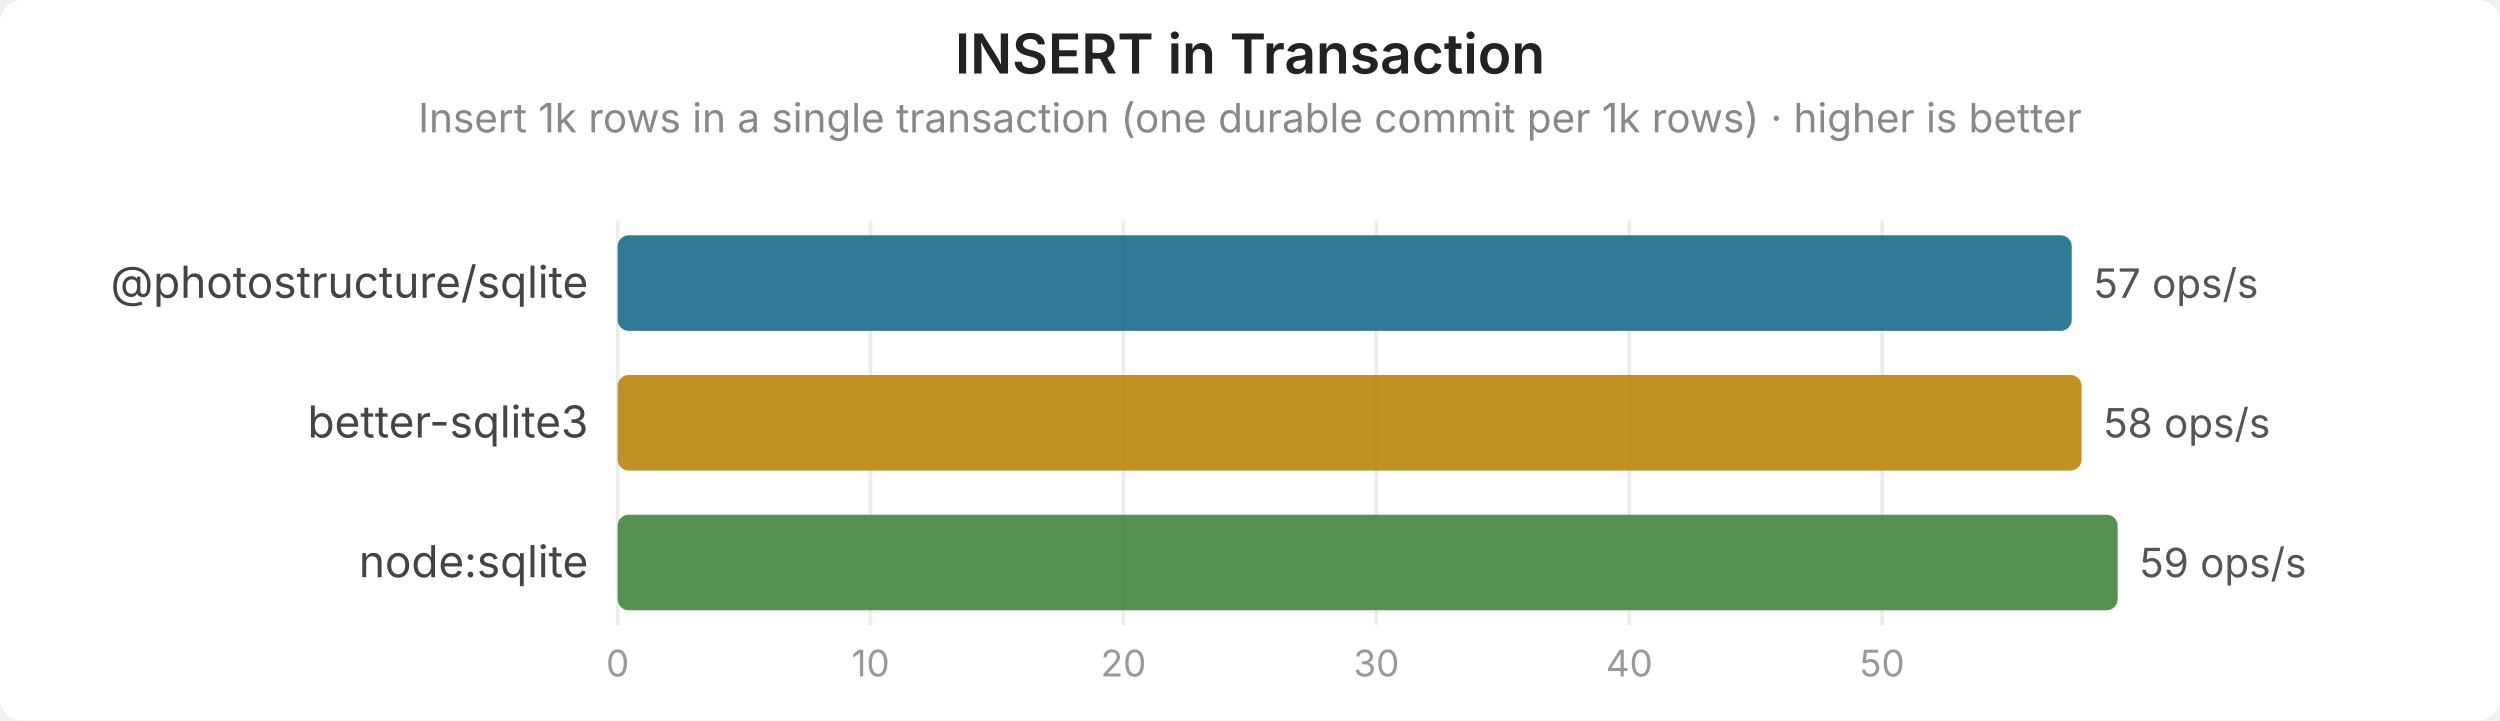
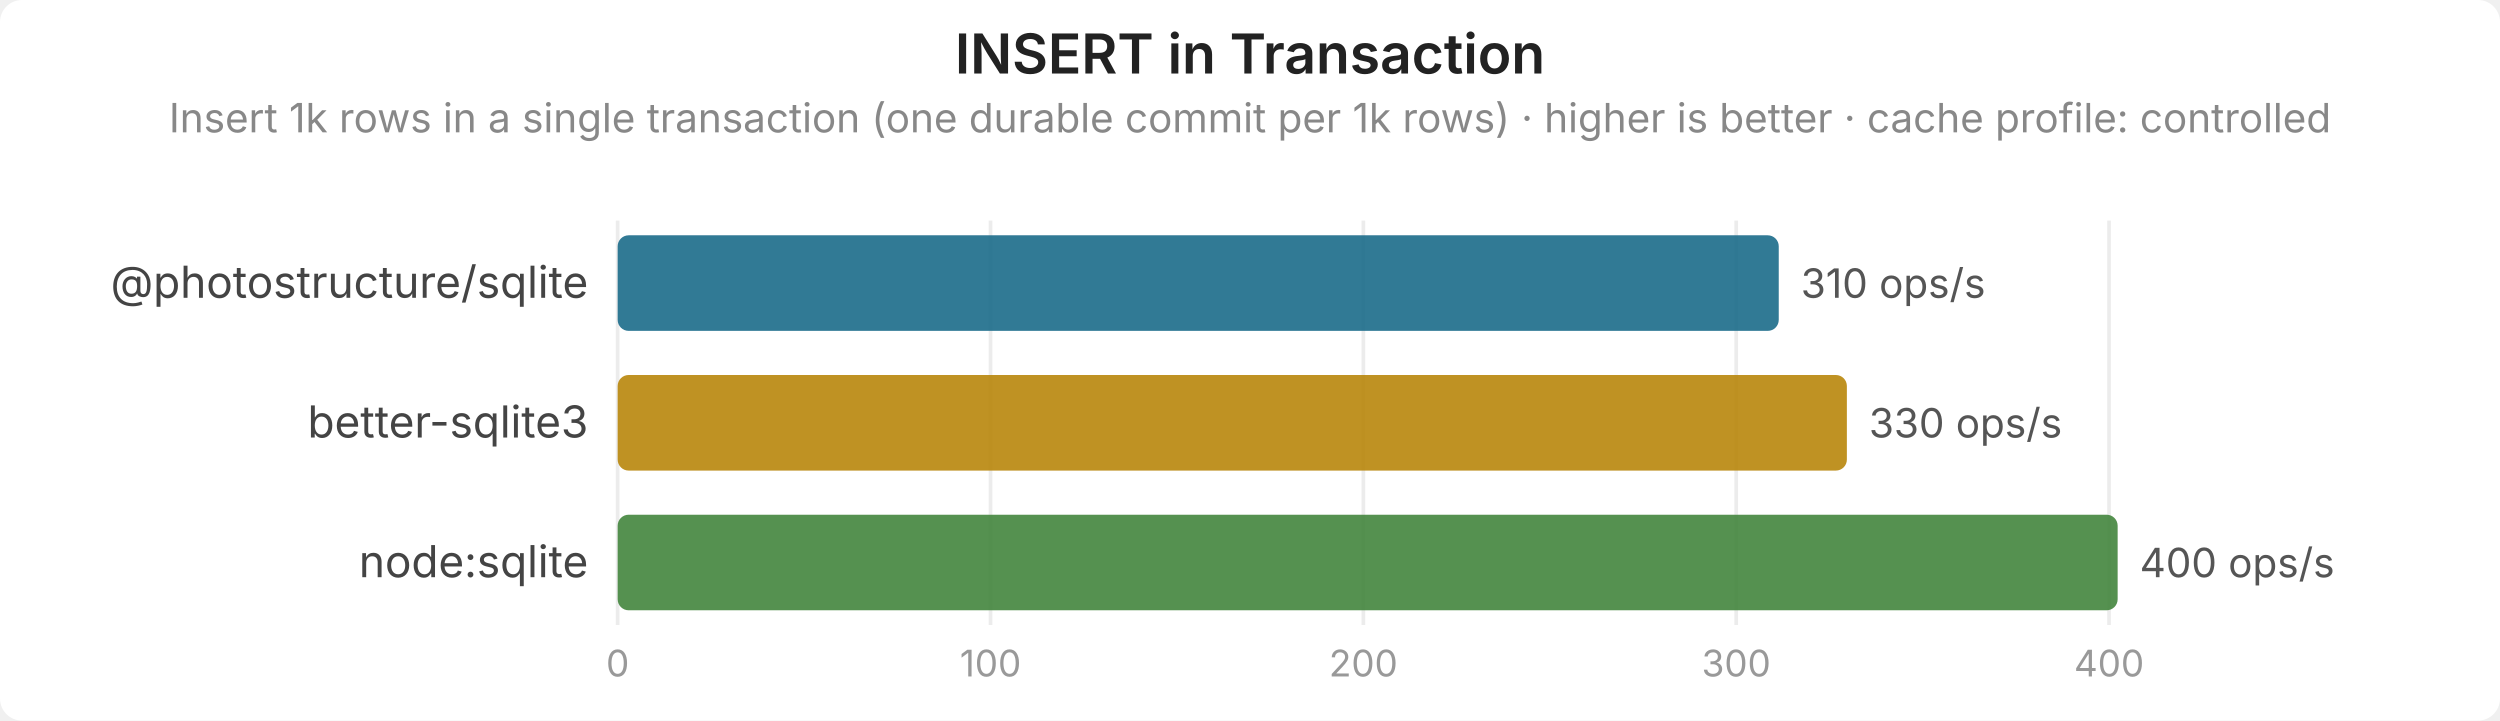
<svg xmlns="http://www.w3.org/2000/svg" viewBox="0 0 680 196" role="img" font-family="system-ui, -apple-system, 'Segoe UI', sans-serif">
  <rect width="680" height="196" fill="#fff" rx="6" />
  <text x="340" y="20" text-anchor="middle" font-size="15" font-weight="600" fill="#222">INSERT in Transaction</text>
-   <text x="340" y="36" text-anchor="middle" font-size="11" fill="#888">Insert 1k rows in a single transaction (one durable commit per 1k rows) · higher is better</text>
+   <text x="340" y="36" text-anchor="middle" font-size="11" fill="#888">Insert 1k rows in a single transaction (one durable commit per 1k rows) · higher is better · cache profile: controlled</text>
  <line x1="168" y1="60" x2="168" y2="170" stroke="#ececec" stroke-width="1" />
-   <line x1="236.79" y1="60" x2="236.79" y2="170" stroke="#ececec" stroke-width="1" />
-   <line x1="305.58" y1="60" x2="305.58" y2="170" stroke="#ececec" stroke-width="1" />
-   <line x1="374.37" y1="60" x2="374.37" y2="170" stroke="#ececec" stroke-width="1" />
-   <line x1="443.16" y1="60" x2="443.16" y2="170" stroke="#ececec" stroke-width="1" />
-   <line x1="511.95" y1="60" x2="511.95" y2="170" stroke="#ececec" stroke-width="1" />
+   <line x1="269.42" y1="60" x2="269.42" y2="170" stroke="#ececec" stroke-width="1" />
+   <line x1="370.83" y1="60" x2="370.83" y2="170" stroke="#ececec" stroke-width="1" />
+   <line x1="472.25" y1="60" x2="472.25" y2="170" stroke="#ececec" stroke-width="1" />
+   <line x1="573.66" y1="60" x2="573.66" y2="170" stroke="#ececec" stroke-width="1" />
  <text x="160" y="81" text-anchor="end" font-size="12" fill="#444">@photostructure/sqlite</text>
-   <rect x="168" y="64" width="395.51" height="26" fill="#1B6B8A" rx="3" opacity="0.9" />
-   <text x="569.51" y="81" font-size="11" fill="#555">57 ops/s</text>
+   <rect x="168" y="64" width="315.82" height="26" fill="#1B6B8A" rx="3" opacity="0.9" />
+   <text x="489.82" y="81" font-size="11" fill="#555">310 ops/s</text>
  <text x="160" y="119" text-anchor="end" font-size="12" fill="#444">better-sqlite3</text>
-   <rect x="168" y="102" width="398.19" height="26" fill="#B8860B" rx="3" opacity="0.9" />
-   <text x="572.19" y="119" font-size="11" fill="#555">58 ops/s</text>
+   <rect x="168" y="102" width="334.35" height="26" fill="#B8860B" rx="3" opacity="0.9" />
+   <text x="508.35" y="119" font-size="11" fill="#555">330 ops/s</text>
  <text x="160" y="157" text-anchor="end" font-size="12" fill="#444">node:sqlite</text>
  <rect x="168" y="140" width="408" height="26" fill="#43853D" rx="3" opacity="0.9" />
-   <text x="582" y="157" font-size="11" fill="#555">59 ops/s</text>
+   <text x="582" y="157" font-size="11" fill="#555">400 ops/s</text>
  <text x="168" y="184" text-anchor="middle" font-size="10" fill="#999">0</text>
-   <text x="236.79" y="184" text-anchor="middle" font-size="10" fill="#999">10</text>
-   <text x="305.58" y="184" text-anchor="middle" font-size="10" fill="#999">20</text>
-   <text x="374.37" y="184" text-anchor="middle" font-size="10" fill="#999">30</text>
-   <text x="443.16" y="184" text-anchor="middle" font-size="10" fill="#999">40</text>
-   <text x="511.95" y="184" text-anchor="middle" font-size="10" fill="#999">50</text>
+   <text x="269.42" y="184" text-anchor="middle" font-size="10" fill="#999">100</text>
+   <text x="370.83" y="184" text-anchor="middle" font-size="10" fill="#999">200</text>
+   <text x="472.25" y="184" text-anchor="middle" font-size="10" fill="#999">300</text>
+   <text x="573.66" y="184" text-anchor="middle" font-size="10" fill="#999">400</text>
</svg>
